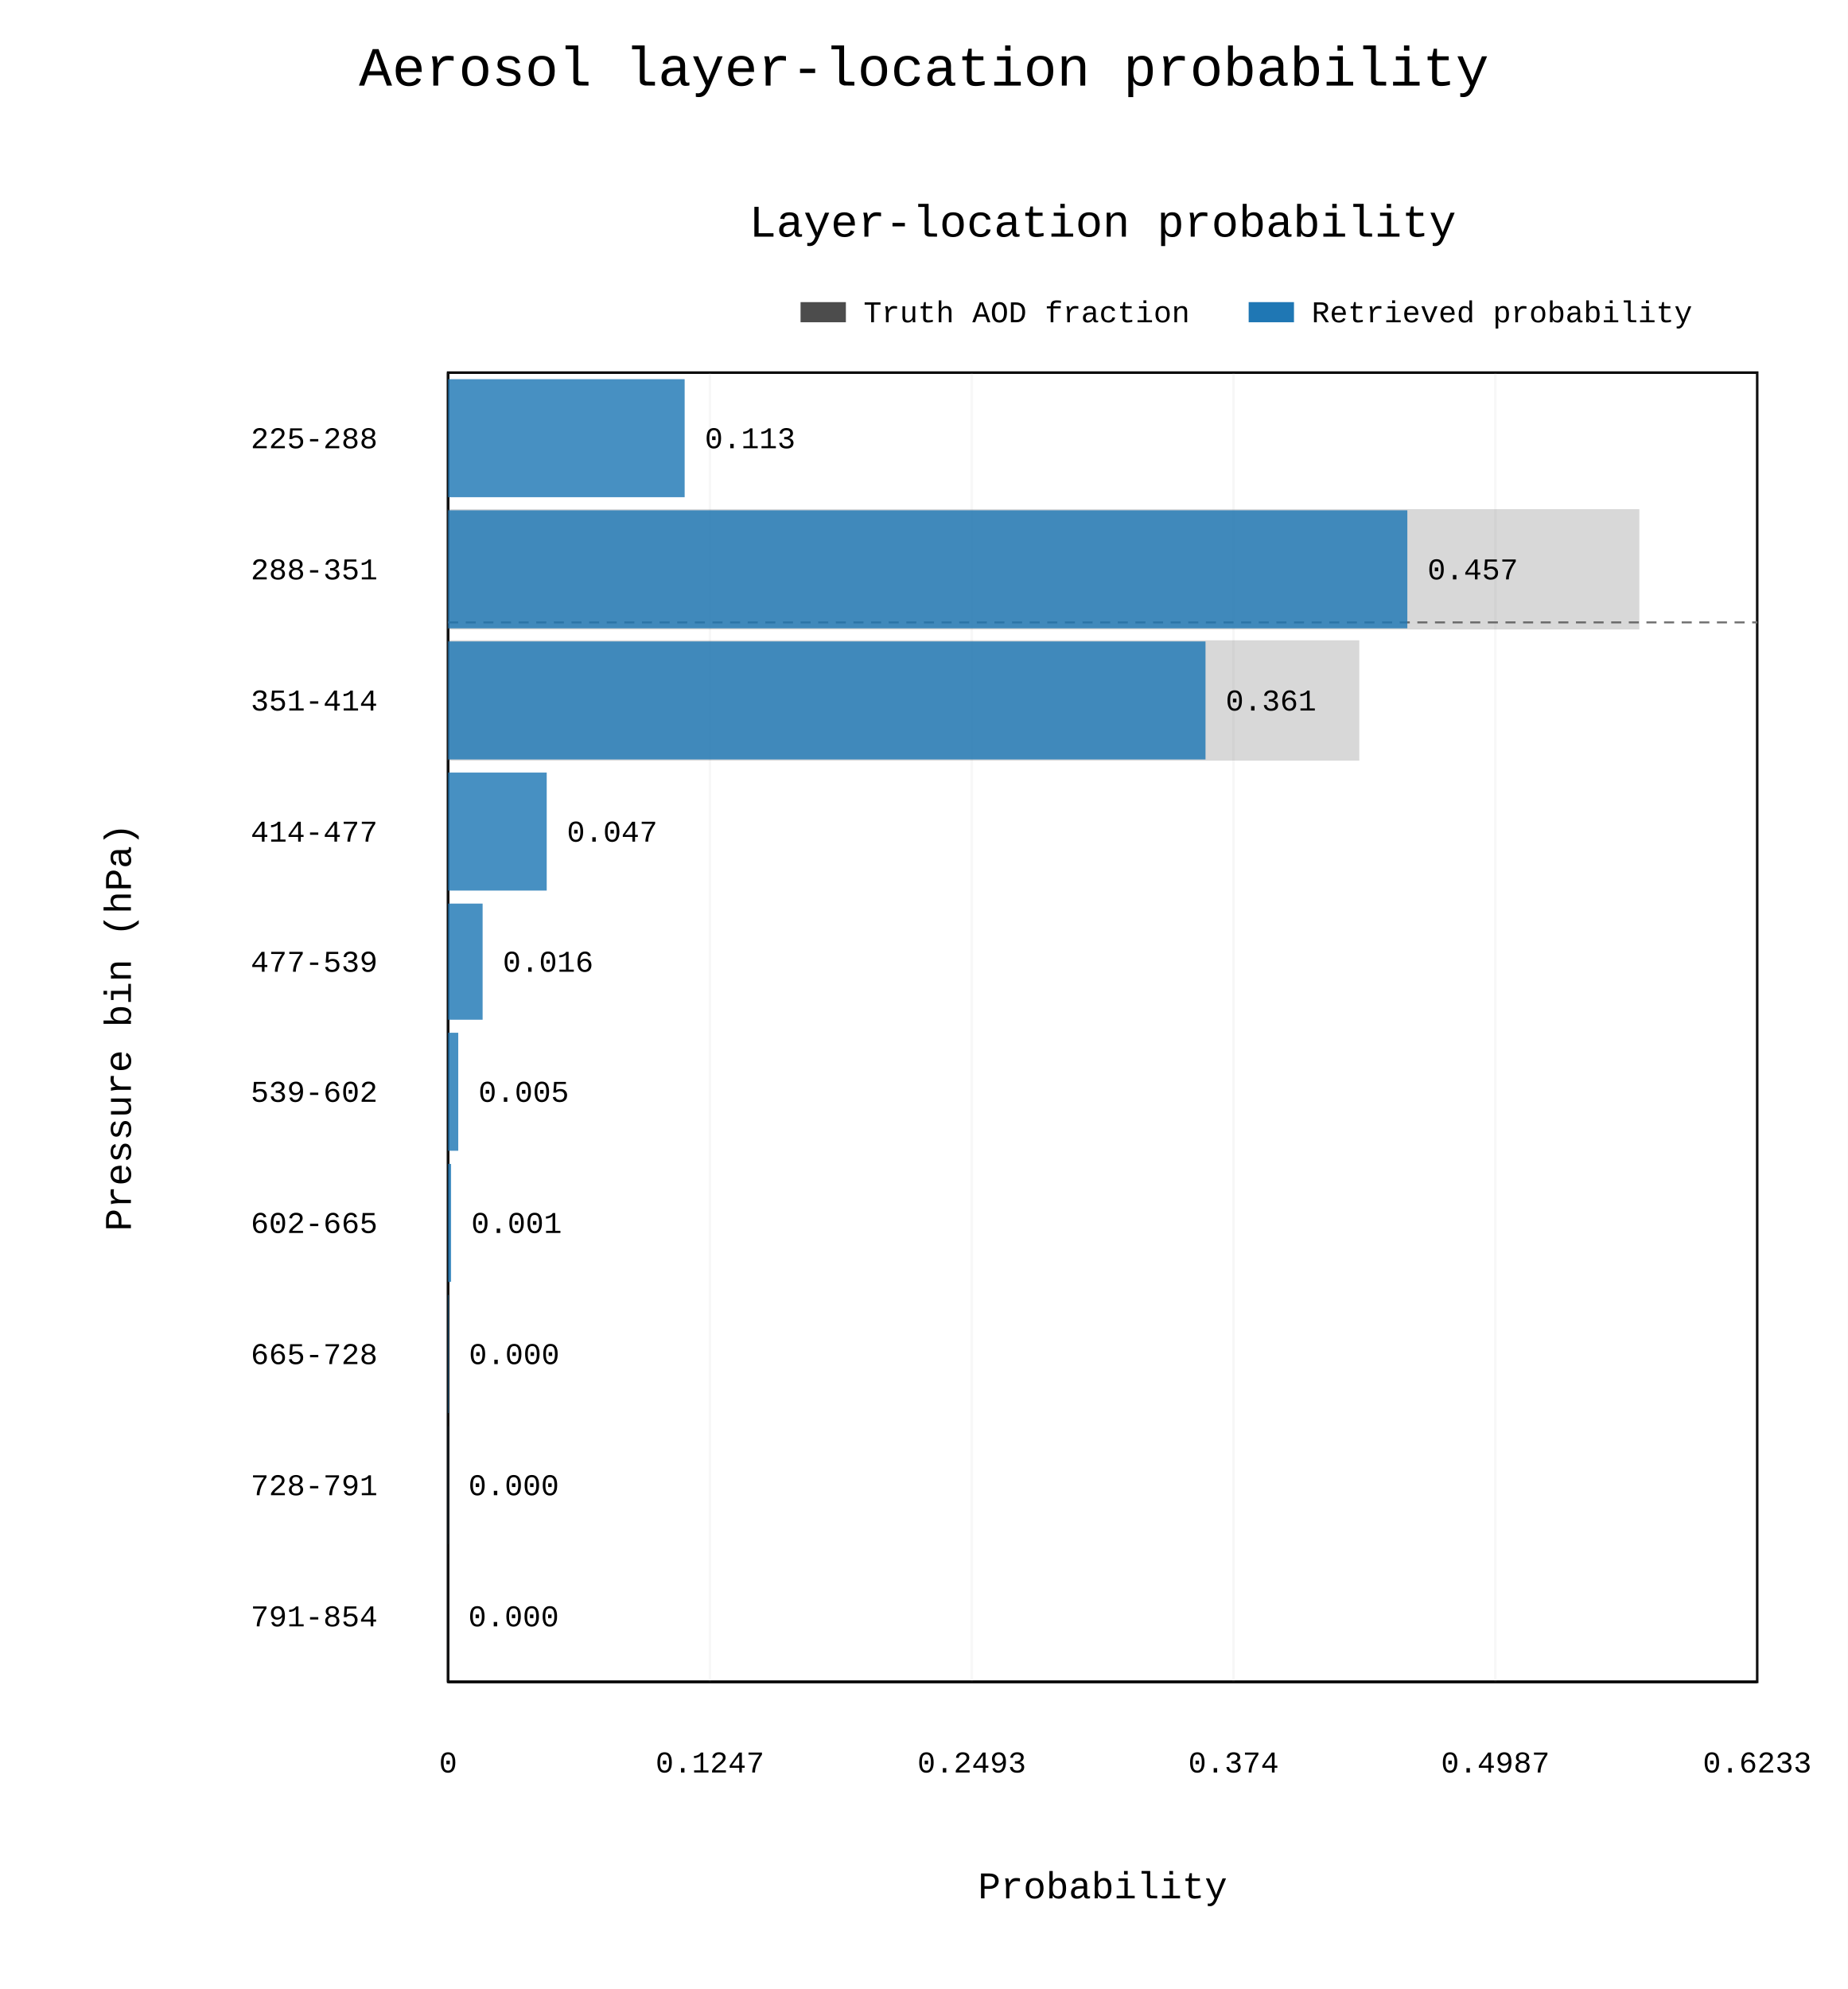
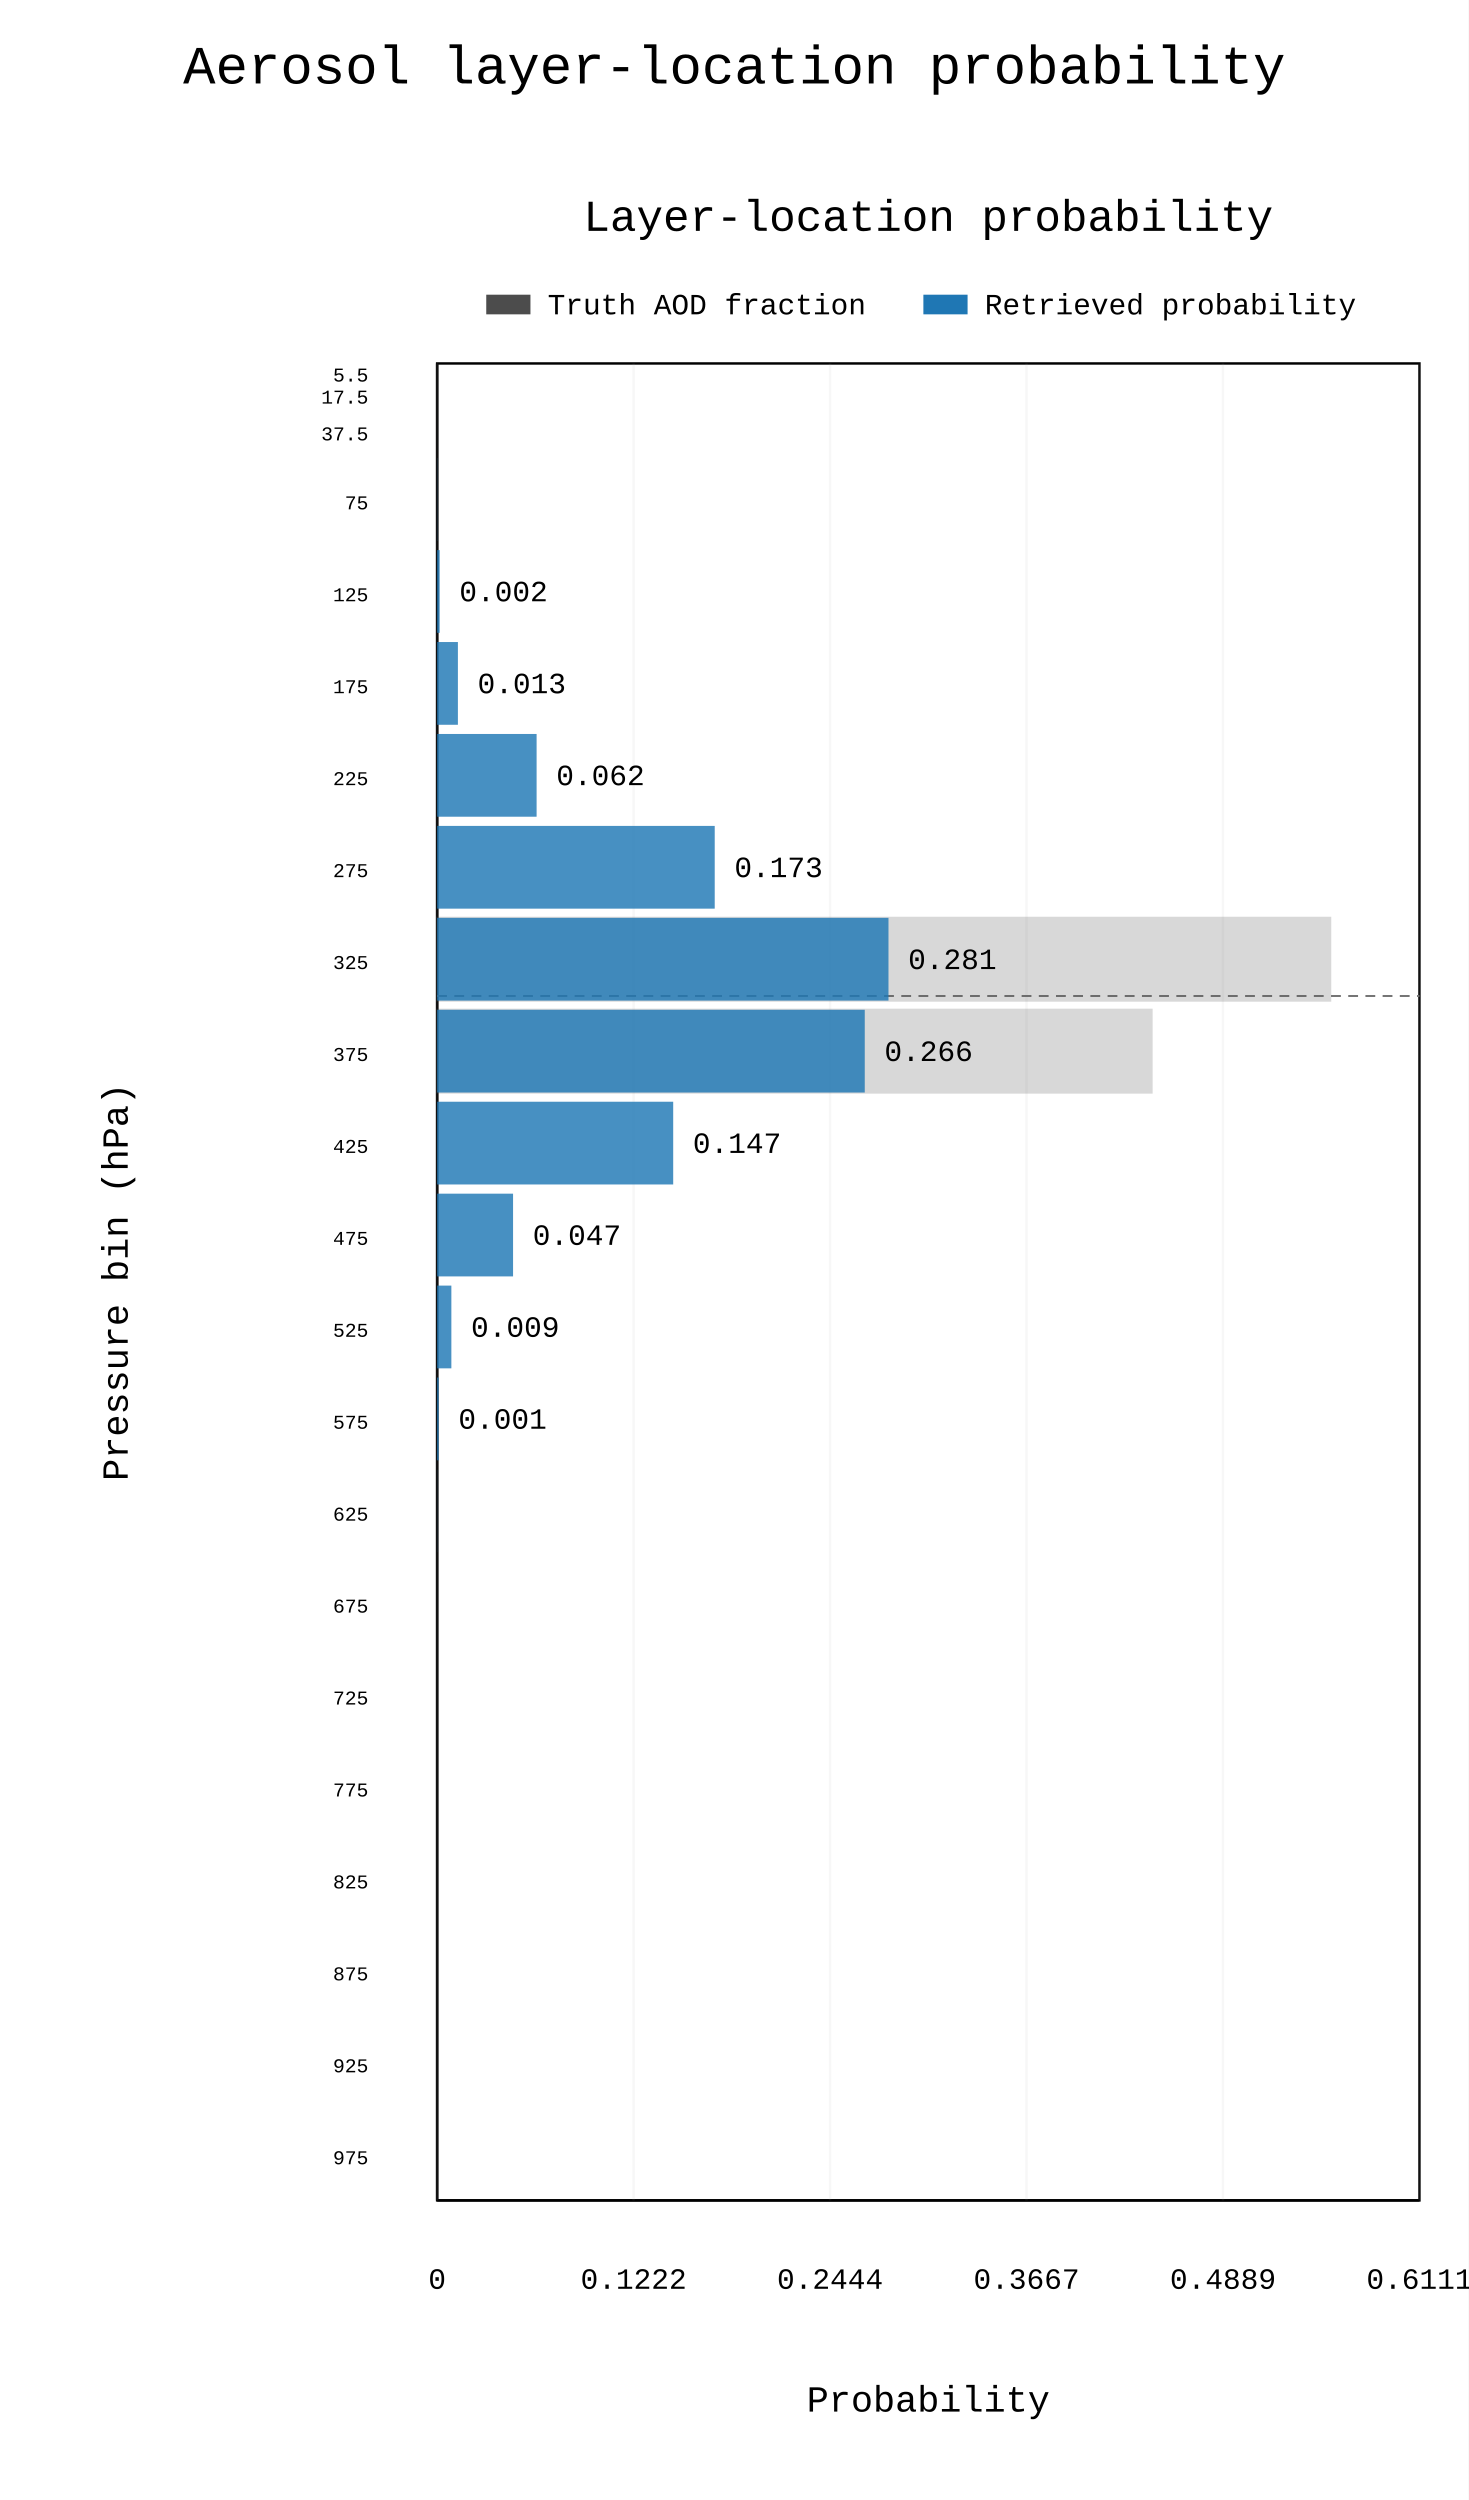
- <svg xmlns="http://www.w3.org/2000/svg" width="734" height="790" viewBox="0 0 734 790">
+ <svg xmlns="http://www.w3.org/2000/svg" width="598" height="1018" viewBox="0 0 598 1018">
  <style>text { font-family: Menlo, Monaco, Consolas, Liberation Mono, DejaVu Sans Mono, monospace; fill: black; }.plot-title { font-size: 22px; font-weight: 400; }.plot-subtitle { font-size: 15px; font-weight: 400; }.panel-title { font-size: 18px; font-weight: 400; }.axis-title { font-size: 15px; }.tick-label,.axis-multiplier { font-size: 12px; }.legend-label { font-size: 12px; }.figure-bg { fill: white; }.plot-bg { fill: white; stroke: black; stroke-width: 1; }.axis { stroke: black; stroke-width: 1; }.grid { stroke: #b0b0b0; stroke-opacity: 0.1; }.series.line { stroke-linejoin: round; stroke-linecap: round; }</style>
-   <rect class="figure-bg" x="0" y="0" width="734" height="790" />
-   <text class="plot-title" x="367.000" y="34" text-anchor="middle">Aerosol layer-location probability</text>
+   <rect class="figure-bg" x="0" y="0" width="598" height="1018" />
+   <text class="plot-title" x="299.000" y="34" text-anchor="middle">Aerosol layer-location probability</text>
  <g class="panel" transform="translate(178,148)">
-     <rect class="plot-bg" x="0" y="0" width="520" height="520" />
-     <text class="panel-title" x="260.000" y="-54" text-anchor="middle">Layer-location probability</text>
-     <line class="axis" x1="0" x2="520" y1="520" y2="520" />
-     <line class="axis" x1="0" x2="0" y1="0" y2="520" />
-     <text class="tick-label" x="-28" y="30.041" text-anchor="end">225-288</text>
-     <text class="tick-label" x="-28" y="82.124" text-anchor="end">288-351</text>
-     <text class="tick-label" x="-28" y="134.207" text-anchor="end">351-414</text>
-     <text class="tick-label" x="-28" y="186.289" text-anchor="end">414-477</text>
-     <text class="tick-label" x="-28" y="237.959" text-anchor="end">477-539</text>
-     <text class="tick-label" x="-28" y="289.628" text-anchor="end">539-602</text>
-     <text class="tick-label" x="-28" y="341.711" text-anchor="end">602-665</text>
-     <text class="tick-label" x="-28" y="393.793" text-anchor="end">665-728</text>
-     <text class="tick-label" x="-28" y="445.876" text-anchor="end">728-791</text>
-     <text class="tick-label" x="-28" y="497.959" text-anchor="end">791-854</text>
-     <line class="grid" x1="0.000" x2="0.000" y1="0" y2="520" />
-     <text class="tick-label" x="0.000" y="556" text-anchor="middle">0</text>
-     <line class="grid" x1="104.000" x2="104.000" y1="0" y2="520" />
-     <text class="tick-label" x="104.000" y="556" text-anchor="middle">0.1247</text>
-     <line class="grid" x1="208.000" x2="208.000" y1="0" y2="520" />
-     <text class="tick-label" x="208.000" y="556" text-anchor="middle">0.2493</text>
-     <line class="grid" x1="312.000" x2="312.000" y1="0" y2="520" />
-     <text class="tick-label" x="312.000" y="556" text-anchor="middle">0.374</text>
-     <line class="grid" x1="416.000" x2="416.000" y1="0" y2="520" />
-     <text class="tick-label" x="416.000" y="556" text-anchor="middle">0.4987</text>
-     <line class="grid" x1="520.000" x2="520.000" y1="0" y2="520" />
-     <text class="tick-label" x="520.000" y="556" text-anchor="middle">0.6233</text>
-     <text class="axis-title" x="260.000" y="606" text-anchor="middle">Probability</text>
-     <text class="axis-title" transform="translate(-126,260.000) rotate(-90)" text-anchor="middle">Pressure bin (hPa)</text>
-     <g class="legend" transform="translate(140.000,-20.000)">
+     <rect class="plot-bg" x="0" y="0" width="400" height="748" />
+     <text class="panel-title" x="200.000" y="-54" text-anchor="middle">Layer-location probability</text>
+     <line class="axis" x1="0" x2="400" y1="748" y2="748" />
+     <line class="axis" x1="0" x2="0" y1="0" y2="748" />
+     <text class="tick-label" x="-28" y="7.369" text-anchor="end" style="font-size: 8px;">5.5</text>
+     <text class="tick-label" x="-28" y="16.354" text-anchor="end" style="font-size: 8px;">17.5</text>
+     <text class="tick-label" x="-28" y="31.329" text-anchor="end" style="font-size: 8px;">37.5</text>
+     <text class="tick-label" x="-28" y="59.407" text-anchor="end" style="font-size: 8px;">75</text>
+     <text class="tick-label" x="-28" y="96.845" text-anchor="end" style="font-size: 8px;">125</text>
+     <text class="tick-label" x="-28" y="134.282" text-anchor="end" style="font-size: 8px;">175</text>
+     <text class="tick-label" x="-28" y="171.720" text-anchor="end" style="font-size: 8px;">225</text>
+     <text class="tick-label" x="-28" y="209.157" text-anchor="end" style="font-size: 8px;">275</text>
+     <text class="tick-label" x="-28" y="246.595" text-anchor="end" style="font-size: 8px;">325</text>
+     <text class="tick-label" x="-28" y="284.032" text-anchor="end" style="font-size: 8px;">375</text>
+     <text class="tick-label" x="-28" y="321.469" text-anchor="end" style="font-size: 8px;">425</text>
+     <text class="tick-label" x="-28" y="358.907" text-anchor="end" style="font-size: 8px;">475</text>
+     <text class="tick-label" x="-28" y="396.344" text-anchor="end" style="font-size: 8px;">525</text>
+     <text class="tick-label" x="-28" y="433.782" text-anchor="end" style="font-size: 8px;">575</text>
+     <text class="tick-label" x="-28" y="471.219" text-anchor="end" style="font-size: 8px;">625</text>
+     <text class="tick-label" x="-28" y="508.657" text-anchor="end" style="font-size: 8px;">675</text>
+     <text class="tick-label" x="-28" y="546.094" text-anchor="end" style="font-size: 8px;">725</text>
+     <text class="tick-label" x="-28" y="583.532" text-anchor="end" style="font-size: 8px;">775</text>
+     <text class="tick-label" x="-28" y="620.969" text-anchor="end" style="font-size: 8px;">825</text>
+     <text class="tick-label" x="-28" y="658.406" text-anchor="end" style="font-size: 8px;">875</text>
+     <text class="tick-label" x="-28" y="695.844" text-anchor="end" style="font-size: 8px;">925</text>
+     <text class="tick-label" x="-28" y="733.281" text-anchor="end" style="font-size: 8px;">975</text>
+     <line class="grid" x1="0.000" x2="0.000" y1="0" y2="748" />
+     <text class="tick-label" x="0.000" y="784" text-anchor="middle">0</text>
+     <line class="grid" x1="80.000" x2="80.000" y1="0" y2="748" />
+     <text class="tick-label" x="80.000" y="784" text-anchor="middle">0.1222</text>
+     <line class="grid" x1="160.000" x2="160.000" y1="0" y2="748" />
+     <text class="tick-label" x="160.000" y="784" text-anchor="middle">0.2444</text>
+     <line class="grid" x1="240.000" x2="240.000" y1="0" y2="748" />
+     <text class="tick-label" x="240.000" y="784" text-anchor="middle">0.3667</text>
+     <line class="grid" x1="320.000" x2="320.000" y1="0" y2="748" />
+     <text class="tick-label" x="320.000" y="784" text-anchor="middle">0.4889</text>
+     <line class="grid" x1="400.000" x2="400.000" y1="0" y2="748" />
+     <text class="tick-label" x="400.000" y="784" text-anchor="middle">0.6111</text>
+     <text class="axis-title" x="200.000" y="834" text-anchor="middle">Probability</text>
+     <text class="axis-title" transform="translate(-126,374.000) rotate(-90)" text-anchor="middle">Pressure bin (hPa)</text>
+     <g class="legend" transform="translate(20.000,-20.000)">
      <rect x="0" y="-8" width="18" height="8" fill="#4C4C4C" />
      <text class="legend-label" x="25" y="0">Truth AOD fraction</text>
      <rect x="178" y="-8" width="18" height="8" fill="#1f77b4" />
      <text class="legend-label" x="203" y="0">Retrieved probability</text>
    </g>
-     <line class="rule-y" x1="0" x2="520" y1="99.205" y2="99.205" stroke="#737373" stroke-width="0.8" stroke-dasharray="4 3" />
-     <rect class="series horizontal-bar" x="0.000" y="2.604" width="0.000" height="46.874" fill="#4C4C4C" opacity="0.220" stroke="#4C4C4C" stroke-width="0.9" />
-     <rect class="series horizontal-bar" x="0.000" y="54.687" width="472.727" height="46.874" fill="#4C4C4C" opacity="0.220" stroke="#4C4C4C" stroke-width="0.9" />
-     <rect class="series horizontal-bar" x="0.000" y="106.769" width="361.497" height="46.874" fill="#4C4C4C" opacity="0.220" stroke="#4C4C4C" stroke-width="0.9" />
-     <rect class="series horizontal-bar" x="0.000" y="158.852" width="0.000" height="46.874" fill="#4C4C4C" opacity="0.220" stroke="#4C4C4C" stroke-width="0.9" />
-     <rect class="series horizontal-bar" x="0.000" y="210.893" width="0.000" height="46.130" fill="#4C4C4C" opacity="0.220" stroke="#4C4C4C" stroke-width="0.9" />
-     <rect class="series horizontal-bar" x="0.000" y="262.191" width="0.000" height="46.874" fill="#4C4C4C" opacity="0.220" stroke="#4C4C4C" stroke-width="0.9" />
-     <rect class="series horizontal-bar" x="0.000" y="314.273" width="0.000" height="46.874" fill="#4C4C4C" opacity="0.220" stroke="#4C4C4C" stroke-width="0.9" />
-     <rect class="series horizontal-bar" x="0.000" y="366.356" width="0.000" height="46.874" fill="#4C4C4C" opacity="0.220" stroke="#4C4C4C" stroke-width="0.9" />
-     <rect class="series horizontal-bar" x="0.000" y="418.439" width="0.000" height="46.874" fill="#4C4C4C" opacity="0.220" stroke="#4C4C4C" stroke-width="0.9" />
-     <rect class="series horizontal-bar" x="0.000" y="470.521" width="0.000" height="46.874" fill="#4C4C4C" opacity="0.220" stroke="#4C4C4C" stroke-width="0.9" />
-     <rect class="series horizontal-bar" x="0.000" y="2.604" width="93.960" height="46.874" fill="#1f77b4" opacity="0.820" />
-     <text class="tick-label" x="101.960" y="30.041" text-anchor="start">0.113</text>
-     <rect class="series horizontal-bar" x="0.000" y="54.687" width="381.026" height="46.874" fill="#1f77b4" opacity="0.820" />
-     <text class="tick-label" x="389.026" y="82.124" text-anchor="start">0.457</text>
-     <rect class="series horizontal-bar" x="0.000" y="106.769" width="300.852" height="46.874" fill="#1f77b4" opacity="0.820" />
-     <text class="tick-label" x="308.852" y="134.207" text-anchor="start">0.361</text>
-     <rect class="series horizontal-bar" x="0.000" y="158.852" width="39.168" height="46.874" fill="#1f77b4" opacity="0.820" />
-     <text class="tick-label" x="47.168" y="186.289" text-anchor="start">0.047</text>
-     <rect class="series horizontal-bar" x="0.000" y="210.893" width="13.706" height="46.130" fill="#1f77b4" opacity="0.820" />
-     <text class="tick-label" x="21.706" y="237.959" text-anchor="start">0.016</text>
-     <rect class="series horizontal-bar" x="0.000" y="262.191" width="4.026" height="46.874" fill="#1f77b4" opacity="0.820" />
-     <text class="tick-label" x="12.026" y="289.628" text-anchor="start">0.005</text>
-     <rect class="series horizontal-bar" x="0.000" y="314.273" width="1.183" height="46.874" fill="#1f77b4" opacity="0.820" />
-     <text class="tick-label" x="9.183" y="341.711" text-anchor="start">0.001</text>
-     <rect class="series horizontal-bar" x="0.000" y="366.356" width="0.245" height="46.874" fill="#1f77b4" opacity="0.820" />
-     <text class="tick-label" x="8.245" y="393.793" text-anchor="start">0.000</text>
-     <rect class="series horizontal-bar" x="0.000" y="418.439" width="0.051" height="46.874" fill="#1f77b4" opacity="0.820" />
-     <text class="tick-label" x="8.051" y="445.876" text-anchor="start">0.000</text>
-     <rect class="series horizontal-bar" x="0.000" y="470.521" width="0.007" height="46.874" fill="#1f77b4" opacity="0.820" />
-     <text class="tick-label" x="8.007" y="497.959" text-anchor="start">0.000</text>
+     <line class="rule-y" x1="0" x2="400" y1="257.570" y2="257.570" stroke="#737373" stroke-width="0.8" stroke-dasharray="4 3" />
+     <rect class="series horizontal-bar" x="0.000" y="0.337" width="0.000" height="6.065" fill="#4C4C4C" opacity="0.220" stroke="#4C4C4C" stroke-width="0.9" />
+     <rect class="series horizontal-bar" x="0.000" y="7.300" width="0.000" height="10.108" fill="#4C4C4C" opacity="0.220" stroke="#4C4C4C" stroke-width="0.9" />
+     <rect class="series horizontal-bar" x="0.000" y="18.906" width="0.000" height="16.847" fill="#4C4C4C" opacity="0.220" stroke="#4C4C4C" stroke-width="0.9" />
+     <rect class="series horizontal-bar" x="0.000" y="38.561" width="0.000" height="33.694" fill="#4C4C4C" opacity="0.220" stroke="#4C4C4C" stroke-width="0.9" />
+     <rect class="series horizontal-bar" x="0.000" y="75.998" width="0.000" height="33.694" fill="#4C4C4C" opacity="0.220" stroke="#4C4C4C" stroke-width="0.9" />
+     <rect class="series horizontal-bar" x="0.000" y="113.435" width="0.000" height="33.694" fill="#4C4C4C" opacity="0.220" stroke="#4C4C4C" stroke-width="0.9" />
+     <rect class="series horizontal-bar" x="0.000" y="150.873" width="0.000" height="33.694" fill="#4C4C4C" opacity="0.220" stroke="#4C4C4C" stroke-width="0.9" />
+     <rect class="series horizontal-bar" x="0.000" y="188.310" width="0.000" height="33.694" fill="#4C4C4C" opacity="0.220" stroke="#4C4C4C" stroke-width="0.9" />
+     <rect class="series horizontal-bar" x="0.000" y="225.748" width="363.636" height="33.694" fill="#4C4C4C" opacity="0.220" stroke="#4C4C4C" stroke-width="0.9" />
+     <rect class="series horizontal-bar" x="0.000" y="263.185" width="290.909" height="33.694" fill="#4C4C4C" opacity="0.220" stroke="#4C4C4C" stroke-width="0.9" />
+     <rect class="series horizontal-bar" x="0.000" y="300.623" width="0.000" height="33.694" fill="#4C4C4C" opacity="0.220" stroke="#4C4C4C" stroke-width="0.9" />
+     <rect class="series horizontal-bar" x="0.000" y="338.060" width="0.000" height="33.694" fill="#4C4C4C" opacity="0.220" stroke="#4C4C4C" stroke-width="0.9" />
+     <rect class="series horizontal-bar" x="0.000" y="375.497" width="0.000" height="33.694" fill="#4C4C4C" opacity="0.220" stroke="#4C4C4C" stroke-width="0.9" />
+     <rect class="series horizontal-bar" x="0.000" y="412.935" width="0.000" height="33.694" fill="#4C4C4C" opacity="0.220" stroke="#4C4C4C" stroke-width="0.9" />
+     <rect class="series horizontal-bar" x="0.000" y="450.372" width="0.000" height="33.694" fill="#4C4C4C" opacity="0.220" stroke="#4C4C4C" stroke-width="0.9" />
+     <rect class="series horizontal-bar" x="0.000" y="487.810" width="0.000" height="33.694" fill="#4C4C4C" opacity="0.220" stroke="#4C4C4C" stroke-width="0.9" />
+     <rect class="series horizontal-bar" x="0.000" y="525.247" width="0.000" height="33.694" fill="#4C4C4C" opacity="0.220" stroke="#4C4C4C" stroke-width="0.9" />
+     <rect class="series horizontal-bar" x="0.000" y="562.685" width="0.000" height="33.694" fill="#4C4C4C" opacity="0.220" stroke="#4C4C4C" stroke-width="0.9" />
+     <rect class="series horizontal-bar" x="0.000" y="600.122" width="0.000" height="33.694" fill="#4C4C4C" opacity="0.220" stroke="#4C4C4C" stroke-width="0.9" />
+     <rect class="series horizontal-bar" x="0.000" y="637.560" width="0.000" height="33.694" fill="#4C4C4C" opacity="0.220" stroke="#4C4C4C" stroke-width="0.9" />
+     <rect class="series horizontal-bar" x="0.000" y="674.997" width="0.000" height="33.694" fill="#4C4C4C" opacity="0.220" stroke="#4C4C4C" stroke-width="0.9" />
+     <rect class="series horizontal-bar" x="0.000" y="712.434" width="0.000" height="33.694" fill="#4C4C4C" opacity="0.220" stroke="#4C4C4C" stroke-width="0.9" />
+     <rect class="series horizontal-bar" x="0.000" y="0.337" width="0.001" height="6.065" fill="#1f77b4" opacity="0.820" />
+     <rect class="series horizontal-bar" x="0.000" y="7.300" width="0.002" height="10.108" fill="#1f77b4" opacity="0.820" />
+     <rect class="series horizontal-bar" x="0.000" y="18.906" width="0.007" height="16.847" fill="#1f77b4" opacity="0.820" />
+     <rect class="series horizontal-bar" x="0.000" y="38.561" width="0.073" height="33.694" fill="#1f77b4" opacity="0.820" />
+     <rect class="series horizontal-bar" x="0.000" y="75.998" width="1.029" height="33.694" fill="#1f77b4" opacity="0.820" />
+     <text class="tick-label" x="9.029" y="96.845" text-anchor="start">0.002</text>
+     <rect class="series horizontal-bar" x="0.000" y="113.435" width="8.458" height="33.694" fill="#1f77b4" opacity="0.820" />
+     <text class="tick-label" x="16.458" y="134.282" text-anchor="start">0.013</text>
+     <rect class="series horizontal-bar" x="0.000" y="150.873" width="40.506" height="33.694" fill="#1f77b4" opacity="0.820" />
+     <text class="tick-label" x="48.506" y="171.720" text-anchor="start">0.062</text>
+     <rect class="series horizontal-bar" x="0.000" y="188.310" width="113.034" height="33.694" fill="#1f77b4" opacity="0.820" />
+     <text class="tick-label" x="121.034" y="209.157" text-anchor="start">0.173</text>
+     <rect class="series horizontal-bar" x="0.000" y="225.748" width="183.792" height="33.694" fill="#1f77b4" opacity="0.820" />
+     <text class="tick-label" x="191.792" y="246.595" text-anchor="start">0.281</text>
+     <rect class="series horizontal-bar" x="0.000" y="263.185" width="174.128" height="33.694" fill="#1f77b4" opacity="0.820" />
+     <text class="tick-label" x="182.128" y="284.032" text-anchor="start">0.266</text>
+     <rect class="series horizontal-bar" x="0.000" y="300.623" width="96.126" height="33.694" fill="#1f77b4" opacity="0.820" />
+     <text class="tick-label" x="104.126" y="321.469" text-anchor="start">0.147</text>
+     <rect class="series horizontal-bar" x="0.000" y="338.060" width="30.920" height="33.694" fill="#1f77b4" opacity="0.820" />
+     <text class="tick-label" x="38.920" y="358.907" text-anchor="start">0.047</text>
+     <rect class="series horizontal-bar" x="0.000" y="375.497" width="5.795" height="33.694" fill="#1f77b4" opacity="0.820" />
+     <text class="tick-label" x="13.795" y="396.344" text-anchor="start">0.009</text>
+     <rect class="series horizontal-bar" x="0.000" y="412.935" width="0.633" height="33.694" fill="#1f77b4" opacity="0.820" />
+     <text class="tick-label" x="8.633" y="433.782" text-anchor="start">0.001</text>
+     <rect class="series horizontal-bar" x="0.000" y="450.372" width="0.040" height="33.694" fill="#1f77b4" opacity="0.820" />
+     <rect class="series horizontal-bar" x="0.000" y="487.810" width="0.001" height="33.694" fill="#1f77b4" opacity="0.820" />
+     <rect class="series horizontal-bar" x="0.000" y="525.247" width="0.000" height="33.694" fill="#1f77b4" opacity="0.820" />
+     <rect class="series horizontal-bar" x="0.000" y="562.685" width="0.000" height="33.694" fill="#1f77b4" opacity="0.820" />
+     <rect class="series horizontal-bar" x="0.000" y="600.122" width="0.000" height="33.694" fill="#1f77b4" opacity="0.820" />
+     <rect class="series horizontal-bar" x="0.000" y="637.560" width="0.000" height="33.694" fill="#1f77b4" opacity="0.820" />
+     <rect class="series horizontal-bar" x="0.000" y="674.997" width="0.000" height="33.694" fill="#1f77b4" opacity="0.820" />
+     <rect class="series horizontal-bar" x="0.000" y="712.434" width="0.000" height="33.694" fill="#1f77b4" opacity="0.820" />
  </g>
</svg>
